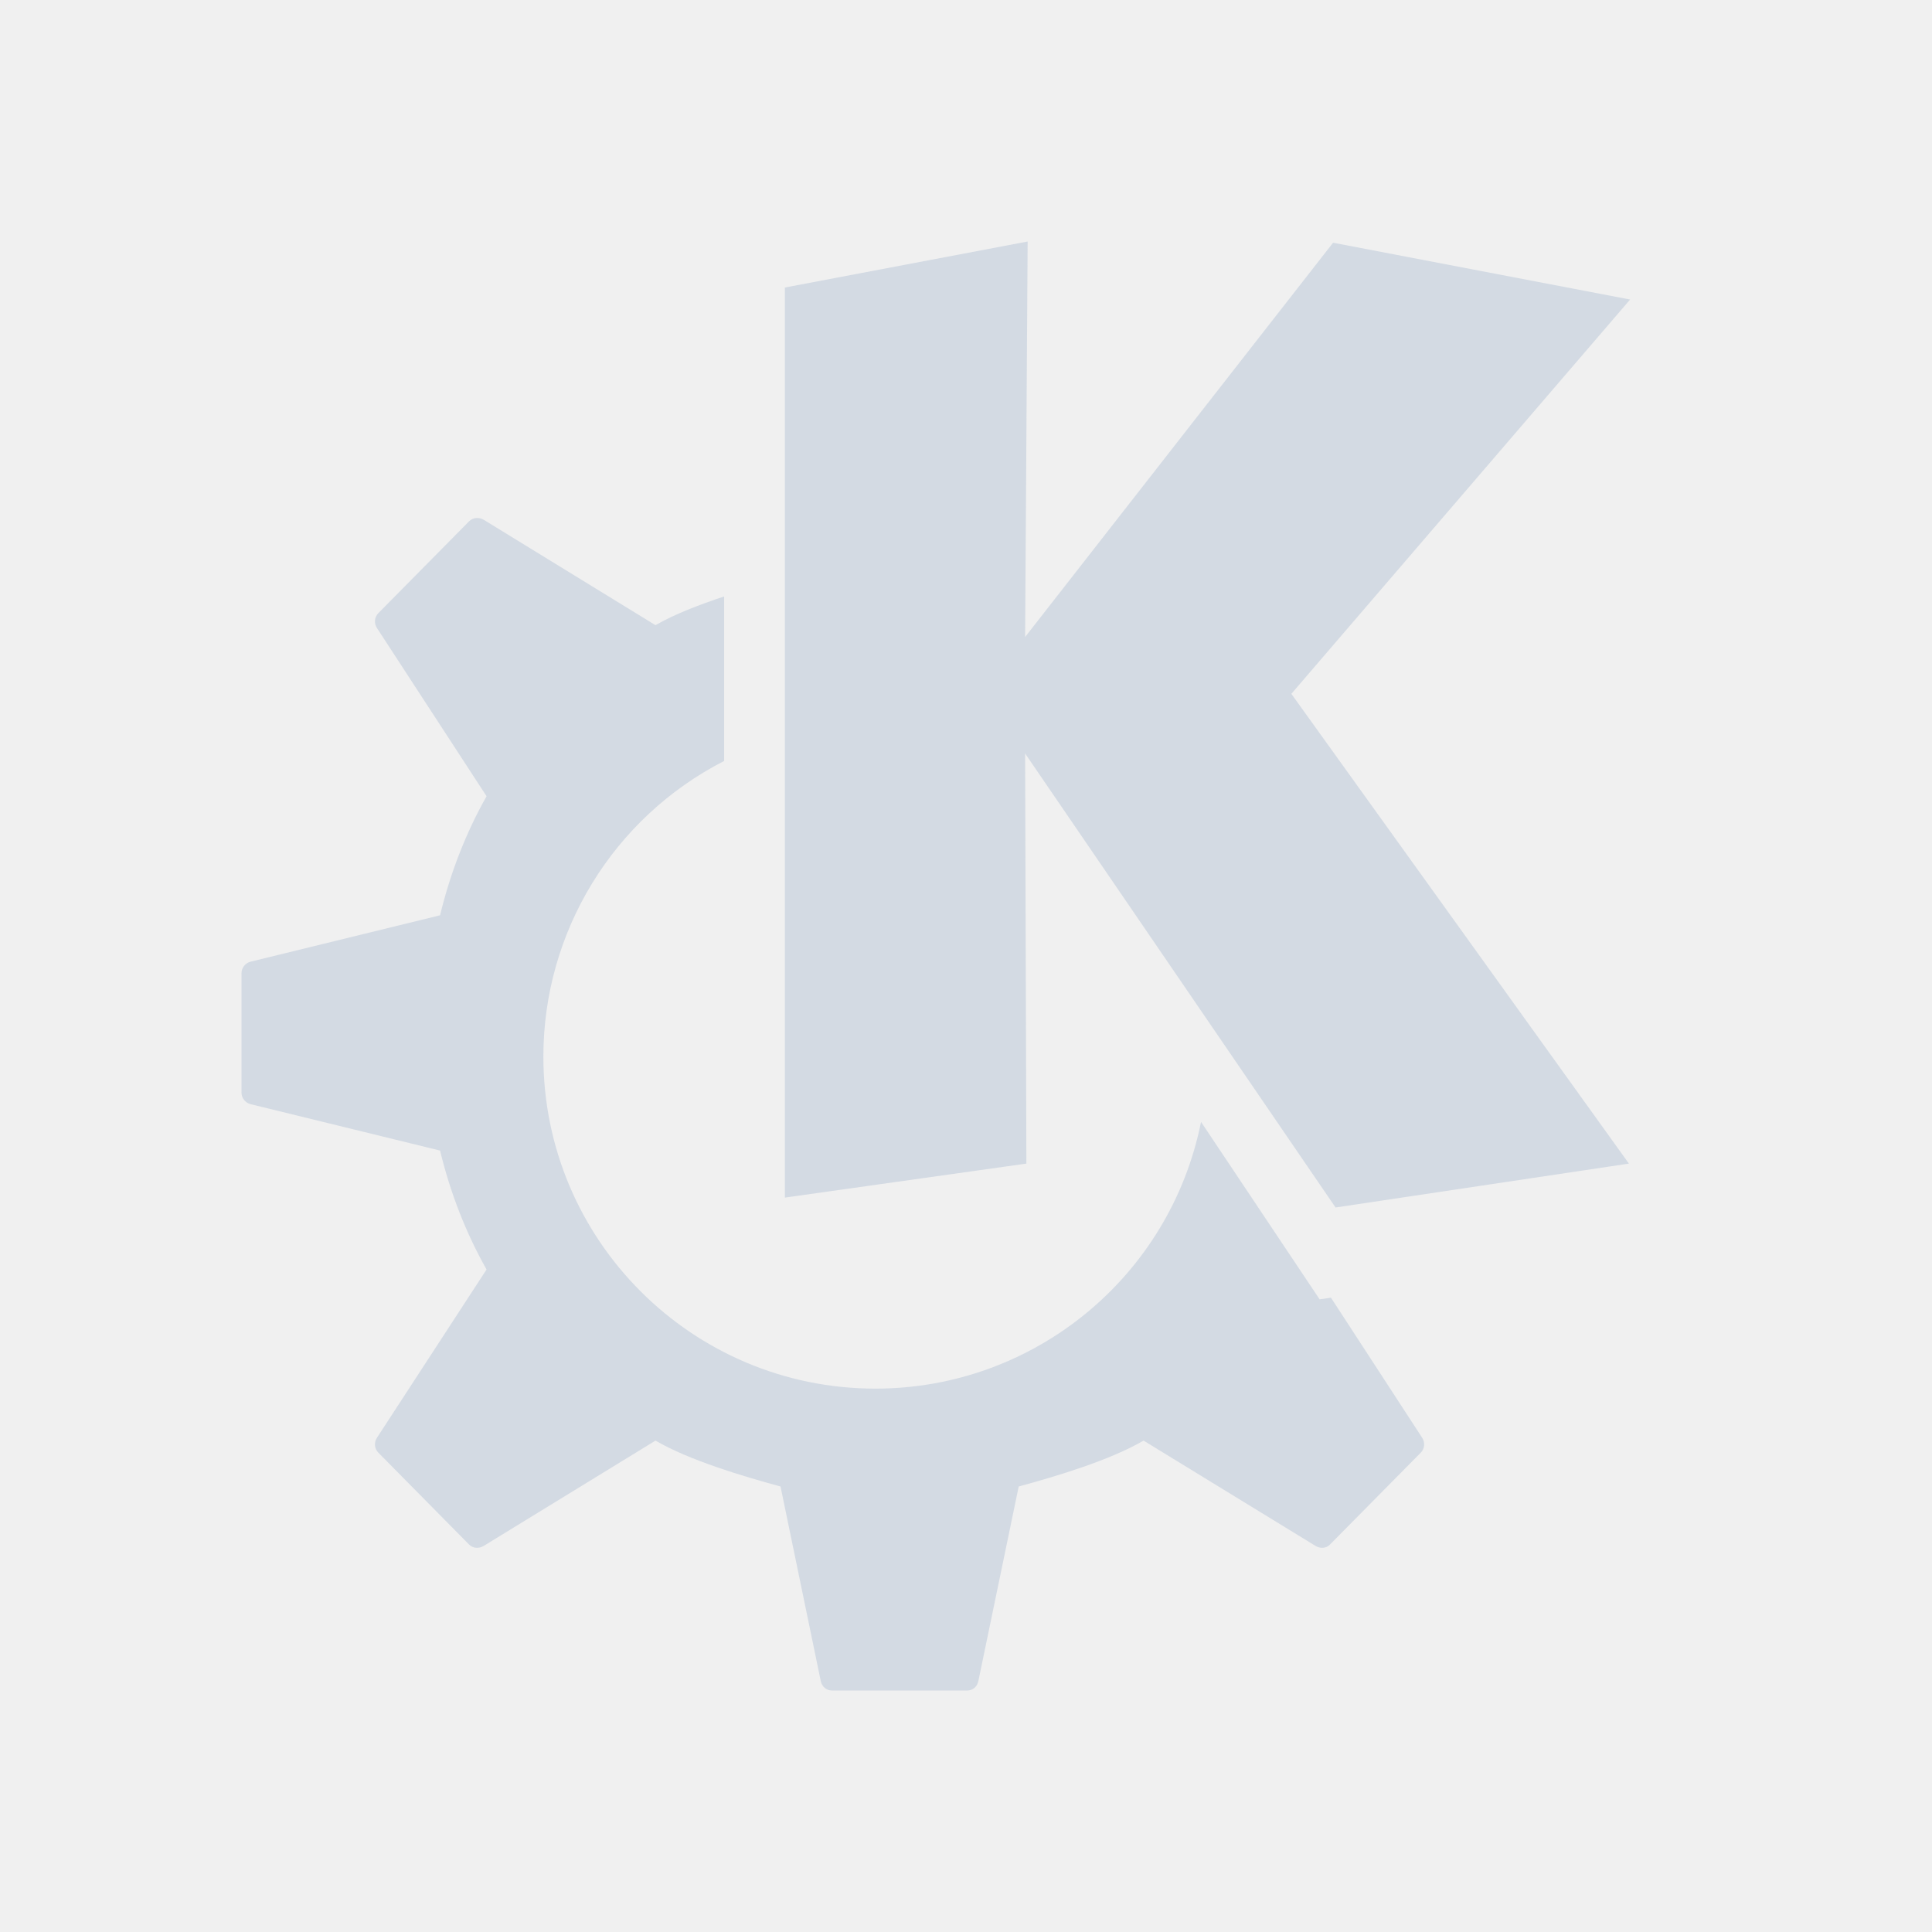
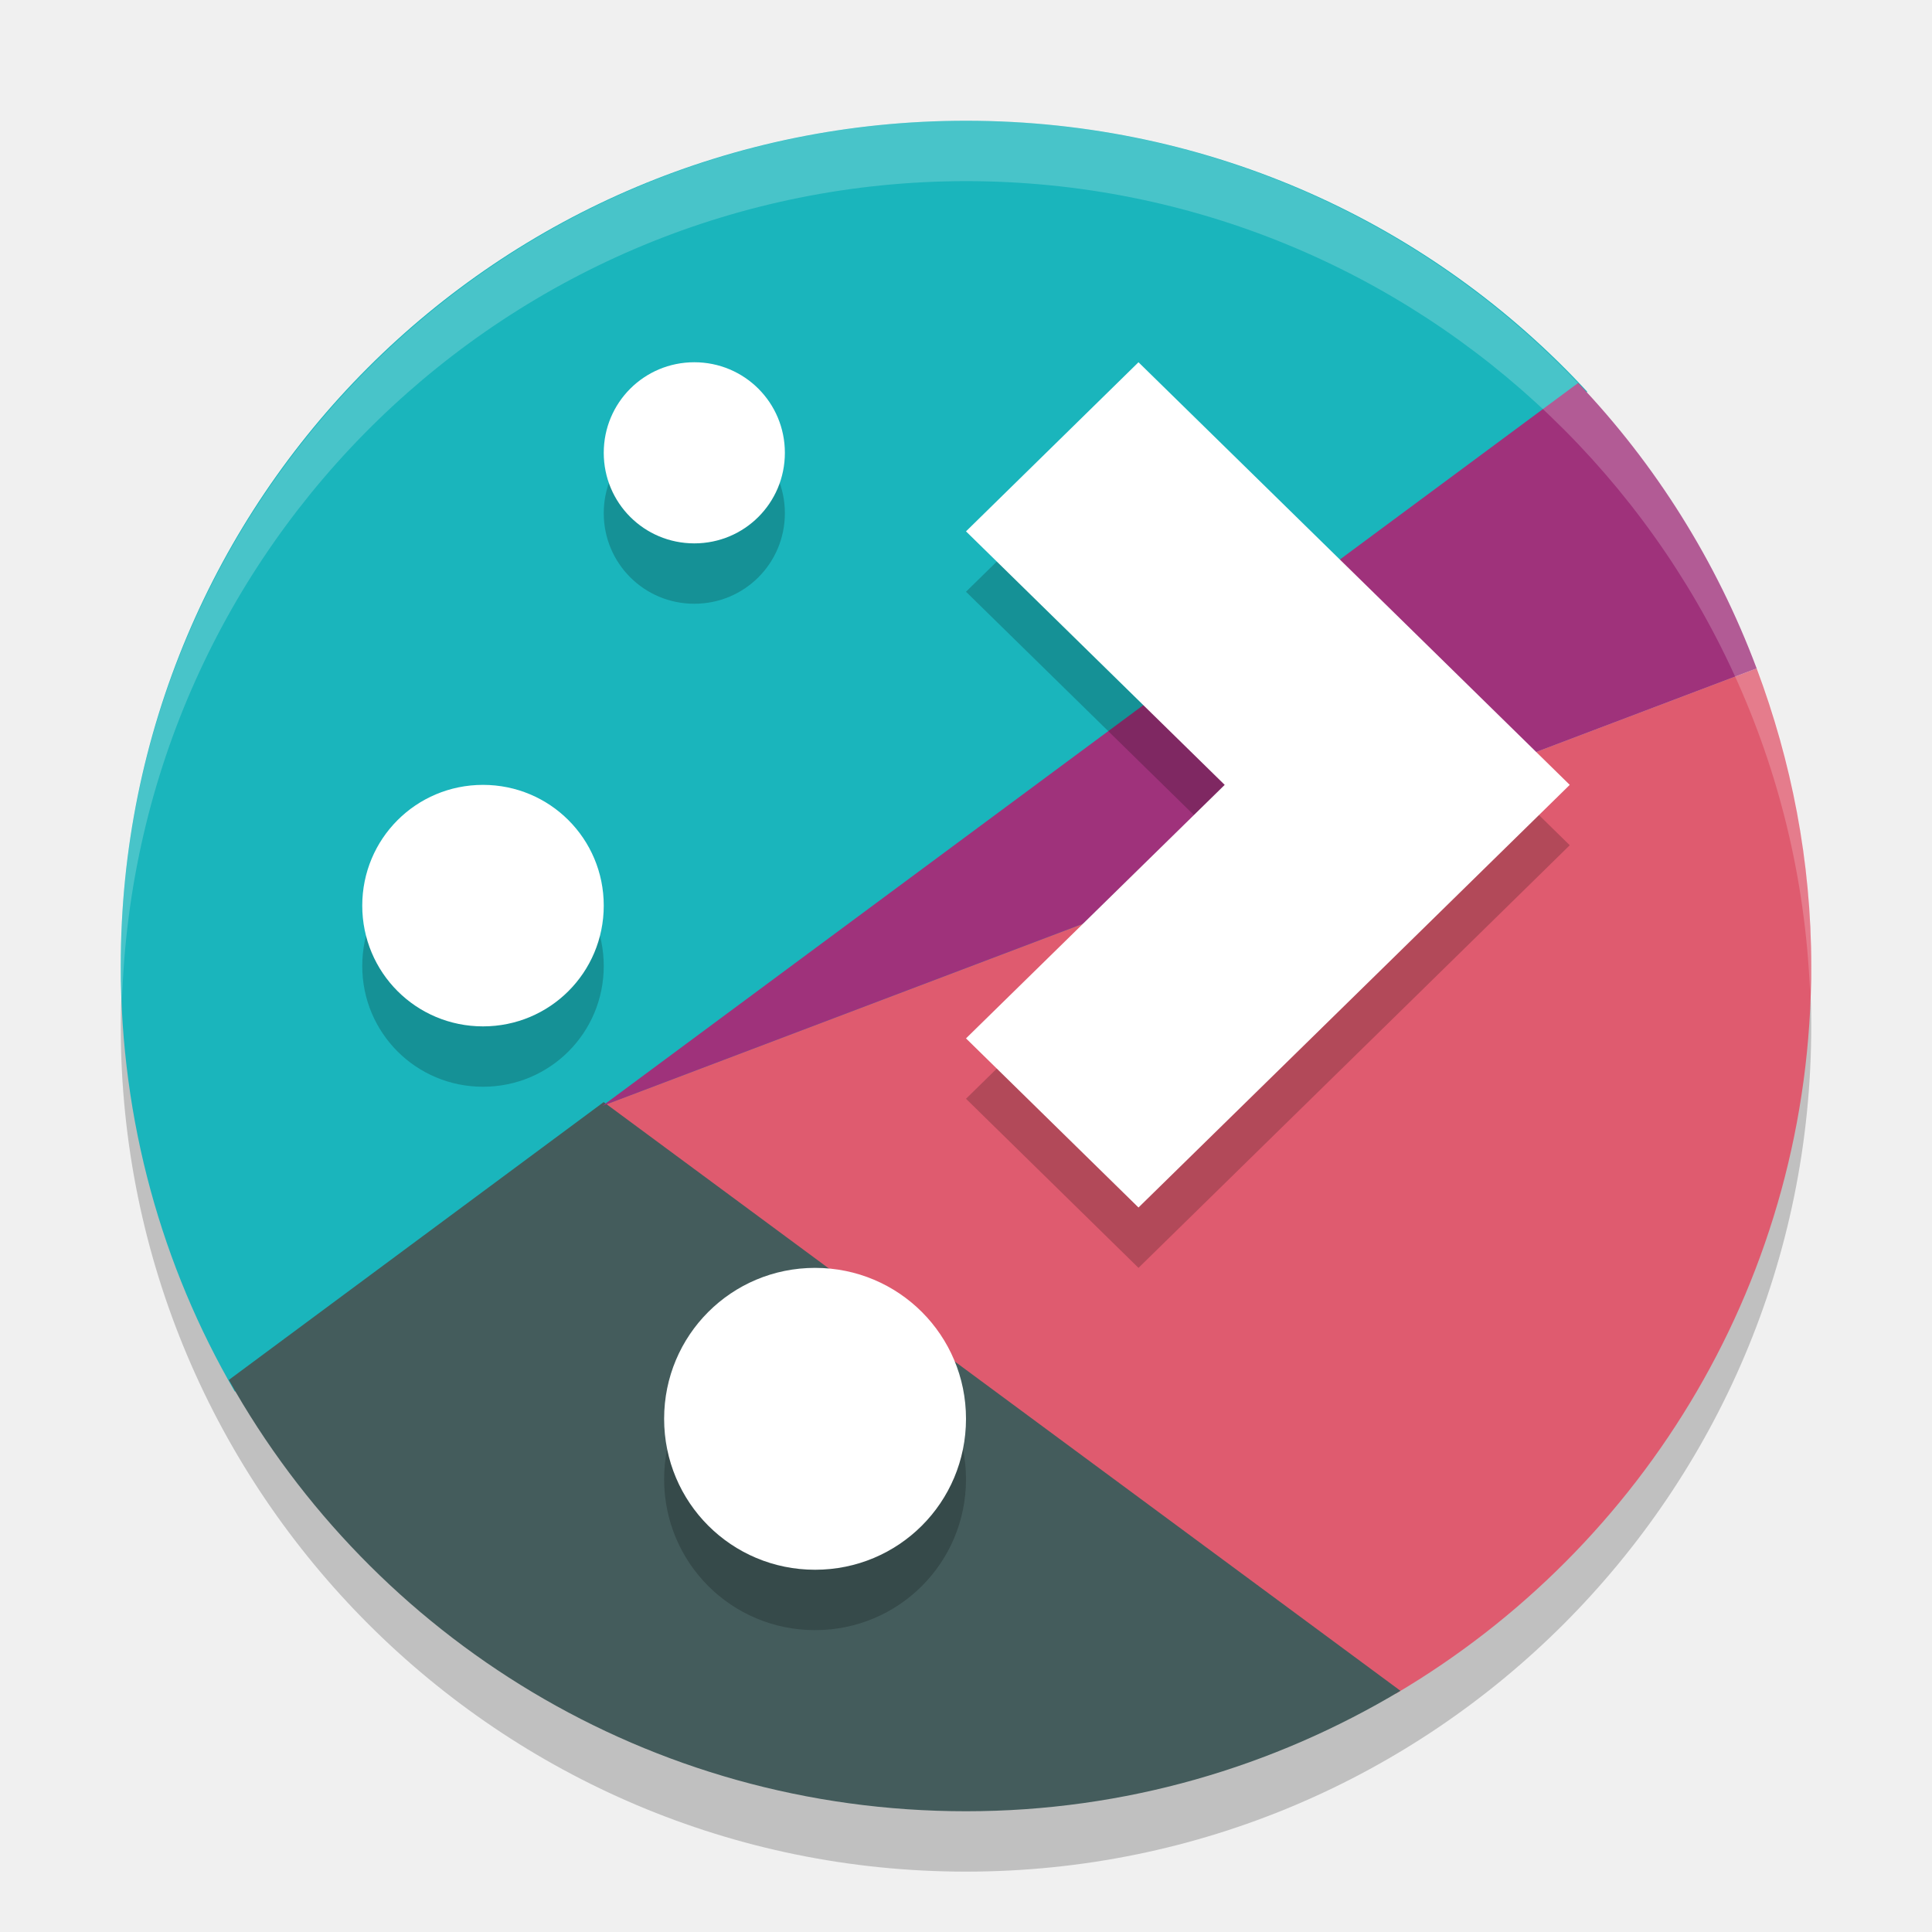
- <svg xmlns="http://www.w3.org/2000/svg" width="32" height="32" version="1.1">
-   <defs>
-     <style id="current-color-scheme" type="text/css">
-    .ColorScheme-Background {color:#2f343f; } .ColorScheme-ButtonBackground { color:#444a58; } .ColorScheme-Highlight { color:#5c87cc; } .ColorScheme-Text { color:#d3dae3; } .ColorScheme-NegativeText { color:#f44336; } .ColorScheme-PositiveText { color:#4caf50; } .ColorScheme-NeutralText { color:#ff9800; }
-   </style>
-   </defs>
-   <g id="22-22-start-here-kde" transform="translate(27,5)">
-     <rect style="opacity:0.001" width="22" height="22" x="5" y="5" />
-     <path style="fill:currentColor" class="ColorScheme-Text" d="m 17.008,8 -3.013,0.525 V 18.895 l 2.997,-0.386 -0.016,-4.674 3.536,5.173 3.474,-0.499 -3.997,-5.355 4.01,-4.493 -3.517,-0.647 -3.507,4.493 z m -6.336,2.648 c -0.029,0.002 -0.056,0.015 -0.078,0.037 l -1.034,1.045 c -0.045,0.045 -0.052,0.116 -0.018,0.17 l 1.249,1.917 c -0.236,0.418 -0.414,0.876 -0.529,1.355 L 8.105,15.701 C 8.046,15.715 8,15.769 8,15.831 v 0.681 0.681 c 0,0.062 0.046,0.116 0.105,0.131 l 2.156,0.528 c 0.115,0.479 0.293,0.937 0.529,1.355 l -1.249,1.917 c -0.035,0.054 -0.027,0.124 0.018,0.17 l 1.034,1.045 c 0.044,0.044 0.111,0.048 0.164,0.016 l 1.957,-1.199 c 0.384,0.224 0.985,0.403 1.423,0.523 l 0.459,2.213 C 14.609,23.955 14.659,24 14.723,24 h 0.771 0.771 c 0.063,0 0.114,-0.045 0.127,-0.109 l 0.459,-2.213 c 0.438,-0.119 1.039,-0.299 1.423,-0.523 l 1.957,1.199 c 0.053,0.032 0.12,0.028 0.164,-0.016 l 1.034,-1.045 c 0.045,-0.045 0.052,-0.116 0.018,-0.17 l -1.04,-1.597 -0.129,0.019 -0.73,-1.069 c -0.745,1.561 -2.322,2.557 -4.053,2.558 -2.483,0 -4.496,-2.012 -4.496,-4.493 0.001,-1.705 0.969,-3.263 2.498,-4.021 v -0.981 c -0.285,0.095 -0.565,0.202 -0.781,0.328 l -1.957,-1.199 c -0.026,-0.016 -0.057,-0.024 -0.086,-0.021 z" />
-   </g>
-   <g id="start-here-kde">
-     <rect style="opacity:0.001" width="32" height="32" x="0" y="0" />
-     <path style="fill:currentColor" class="ColorScheme-Text" d="M 17.021 4 L 13 4.762 L 13 19.836 L 17 19.273 L 16.979 12.48 L 22.121 20 L 26.98 19.273 L 21.389 11.492 L 27 4.961 L 22.08 4.02 L 16.979 10.551 L 17.021 4 z M 7.887 8.58 C 7.845 8.584 7.803 8.601 7.771 8.633 L 6.268 10.154 C 6.202 10.22 6.192 10.322 6.242 10.4 L 8.059 13.188 C 7.716 13.795 7.457 14.463 7.289 15.16 L 4.152 15.928 C 4.065 15.949 4 16.029 4 16.119 L 4 17.107 L 4 18.098 C 4 18.188 4.065 18.268 4.152 18.289 L 7.289 19.057 C 7.457 19.754 7.716 20.42 8.059 21.027 L 6.242 23.816 C 6.192 23.895 6.202 23.997 6.268 24.062 L 7.771 25.584 C 7.835 25.648 7.935 25.652 8.012 25.605 L 10.857 23.861 C 11.416 24.186 12.291 24.448 12.928 24.621 L 13.594 27.842 C 13.612 27.935 13.687 28 13.779 28 L 14.9 28 L 16.021 28 C 16.114 28 16.187 27.935 16.205 27.842 L 16.873 24.621 C 17.51 24.448 18.383 24.186 18.941 23.861 L 21.789 25.605 C 21.866 25.652 21.964 25.648 22.027 25.584 L 23.531 24.062 C 23.597 23.997 23.607 23.895 23.557 23.816 L 22.045 21.494 L 21.857 21.521 L 19.893 18.582 A 5.5 5.5 0 0 1 14.5 23 A 5.5 5.5 0 0 1 9 17.5 A 5.5 5.5 0 0 1 11.994 12.604 L 11.994 9.879 C 11.58 10.017 11.171 10.173 10.857 10.355 L 8.012 8.609 C 7.973 8.586 7.929 8.577 7.887 8.58 z" />
-   </g>
+ <svg xmlns="http://www.w3.org/2000/svg" width="32" height="32" version="1">
+   <circle style="opacity:0.2" cx="16" cy="17" r="14" />
+   <path style="fill:#1ab5bc" d="M 16,2 C 8.244,2 2,8.244 2,16 2,18.572 2.687,20.978 3.887,23.045 18.342,23.546 25.8,7.6 26.288,6.486 23.734,3.724 20.076,2 16,2 Z" />
+   <path style="fill:#df5b6f" d="M 29.096,11.071 9.976,18.316 23.118,28.053 C 27.239,25.622 30,21.15 30,16 30,14.261 29.671,12.605 29.096,11.071 Z" />
+   <path style="fill:#445c5c" d="M 9.999,18.254 3.79,22.856 C 6.183,27.124 10.74,30 16,30 c 2.639,0 5.093,-0.736 7.196,-1.995 z" />
+   <path style="fill:#9f327b" d="M 26.138,6.344 9.978,18.317 29.096,11.071 C 28.43,9.294 27.421,7.691 26.138,6.344 Z" />
+   <path style="opacity:0.2" d="M 11.5,7 C 10.669,7 10,7.669 10,8.5 10,9.331 10.669,10 11.5,10 12.331,10 13,9.331 13,8.5 13,7.669 12.331,7 11.5,7 Z M 18.857,7 16,9.801 20.285,14 16,18.199 18.857,21 23.143,16.801 26,14 23.143,11.199 Z M 8,14 c -1.108,0 -2,0.892 -2,2 0,1.108 0.892,2 2,2 1.108,0 2,-0.892 2,-2 0,-1.108 -0.892,-2 -2,-2 z m 5.5,8 C 12.115,22 11,23.115 11,24.5 11,25.885 12.115,27 13.5,27 14.885,27 16,25.885 16,24.5 16,23.115 14.885,22 13.5,22 Z" />
+   <path style="fill:#ffffff" d="M 11.5 6 C 10.669 6 10 6.669 10 7.5 C 10 8.331 10.669 9 11.5 9 C 12.331 9 13 8.331 13 7.5 C 13 6.669 12.331 6 11.5 6 z M 18.857 6 L 16 8.801 L 20.285 13 L 16 17.199 L 18.857 20 L 23.143 15.801 L 26 13 L 23.143 10.199 L 18.857 6 z M 8 13 C 6.892 13 6 13.892 6 15 C 6 16.108 6.892 17 8 17 C 9.108 17 10 16.108 10 15 C 10 13.892 9.108 13 8 13 z M 13.5 21 C 12.115 21 11 22.115 11 23.5 C 11 24.885 12.115 26 13.5 26 C 14.885 26 16 24.885 16 23.5 C 16 22.115 14.885 21 13.5 21 z" />
+   <path style="opacity:0.2;fill:#ffffff" d="M 16 2 A 14 14 0 0 0 2 16 A 14 14 0 0 0 2.021 16.586 A 14 14 0 0 1 16 3 A 14 14 0 0 1 29.979 16.414 A 14 14 0 0 0 30 16 A 14 14 0 0 0 16 2 z" />
</svg>
